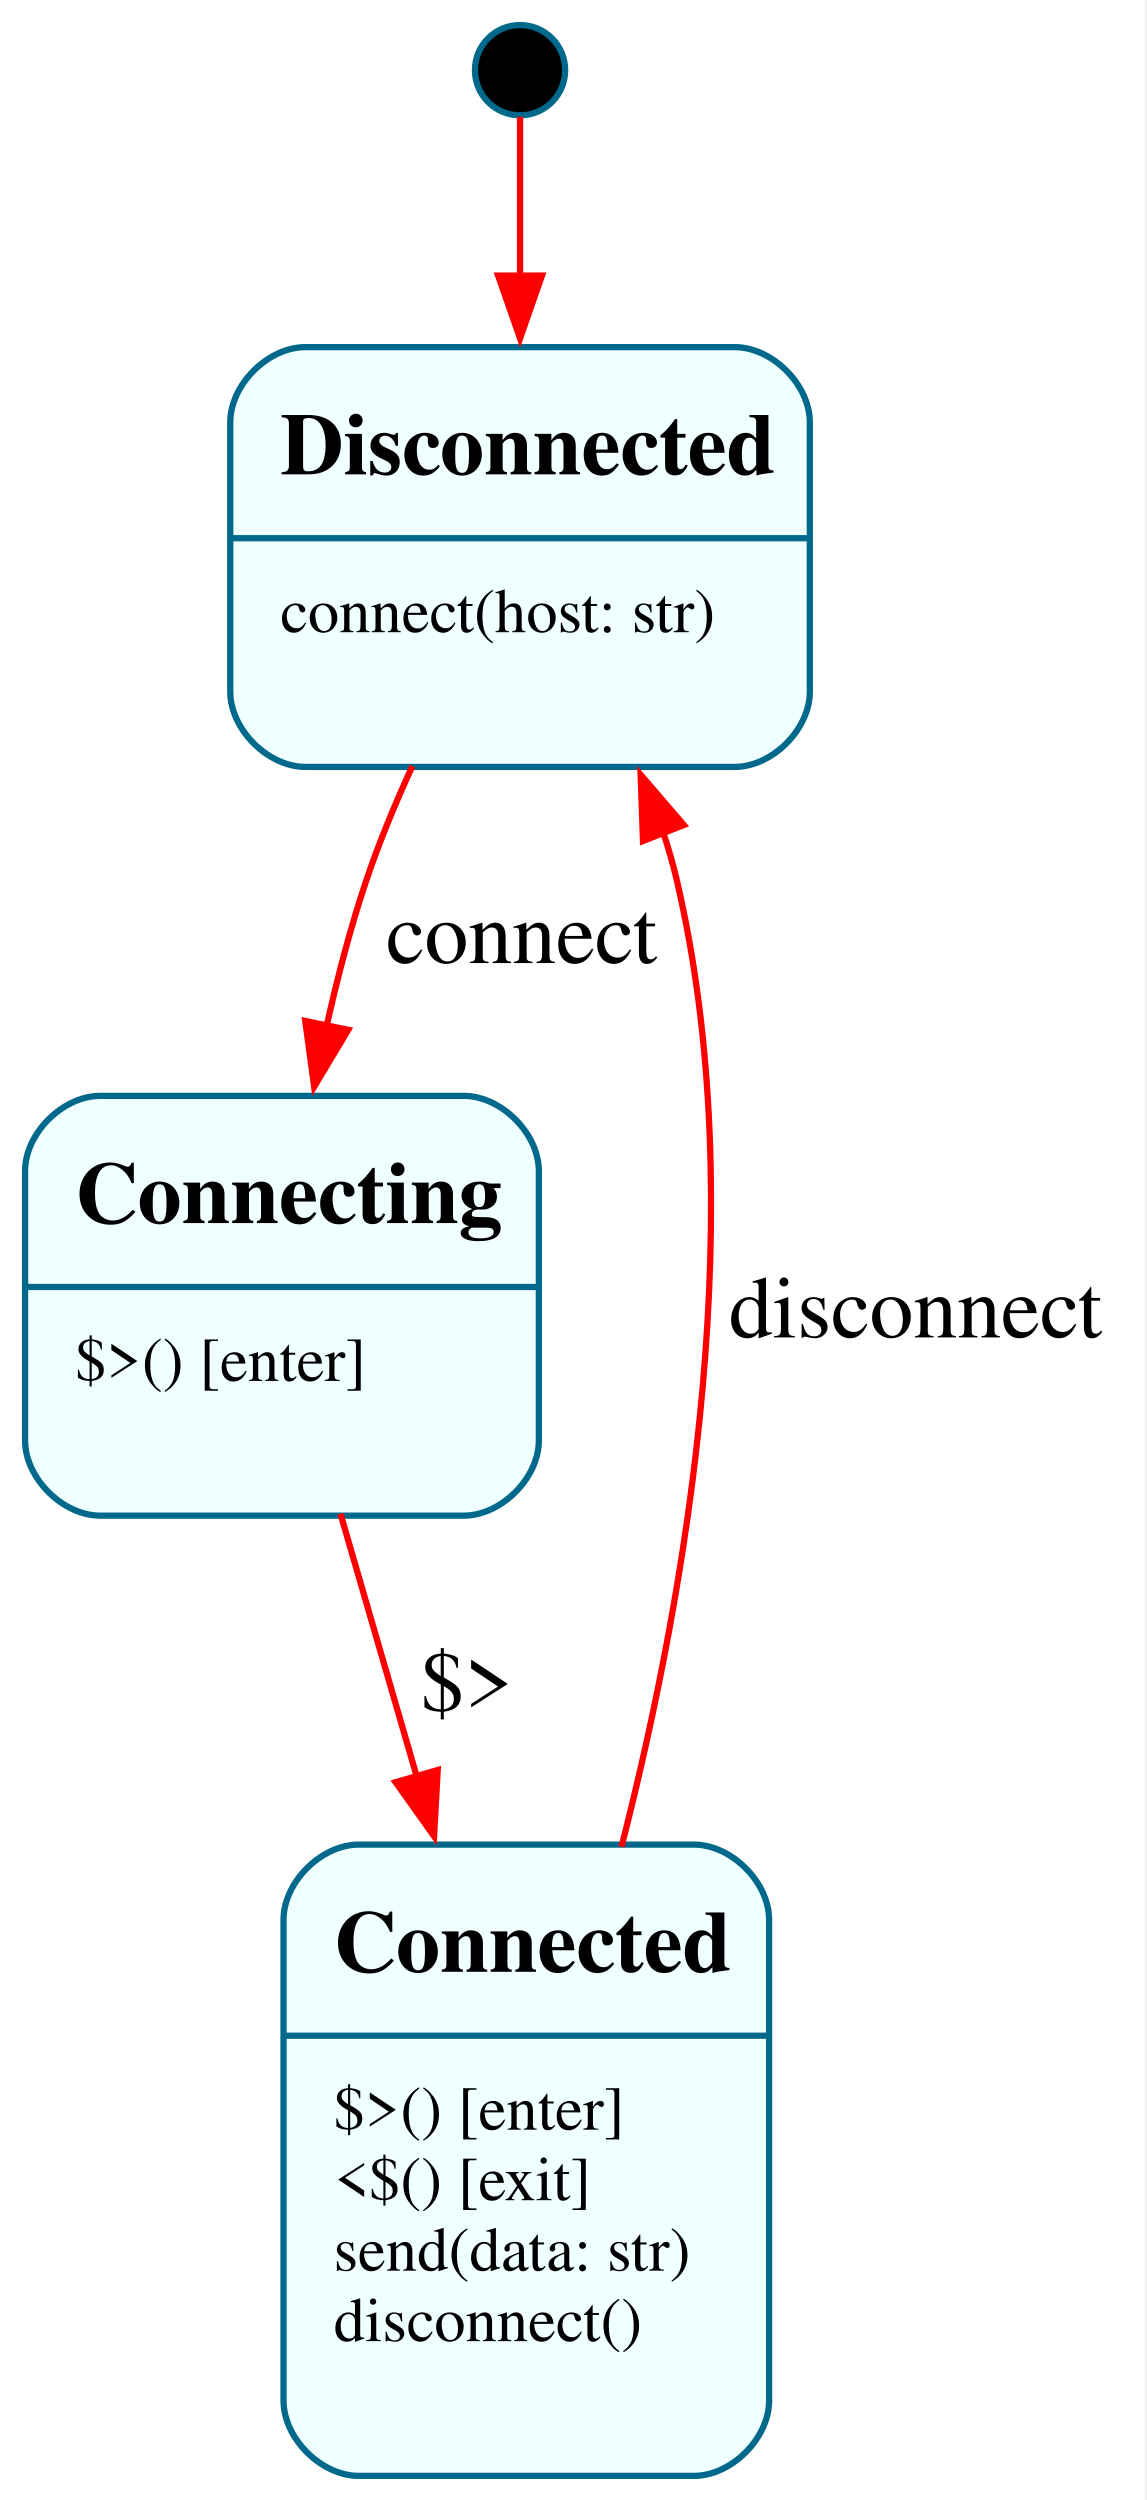
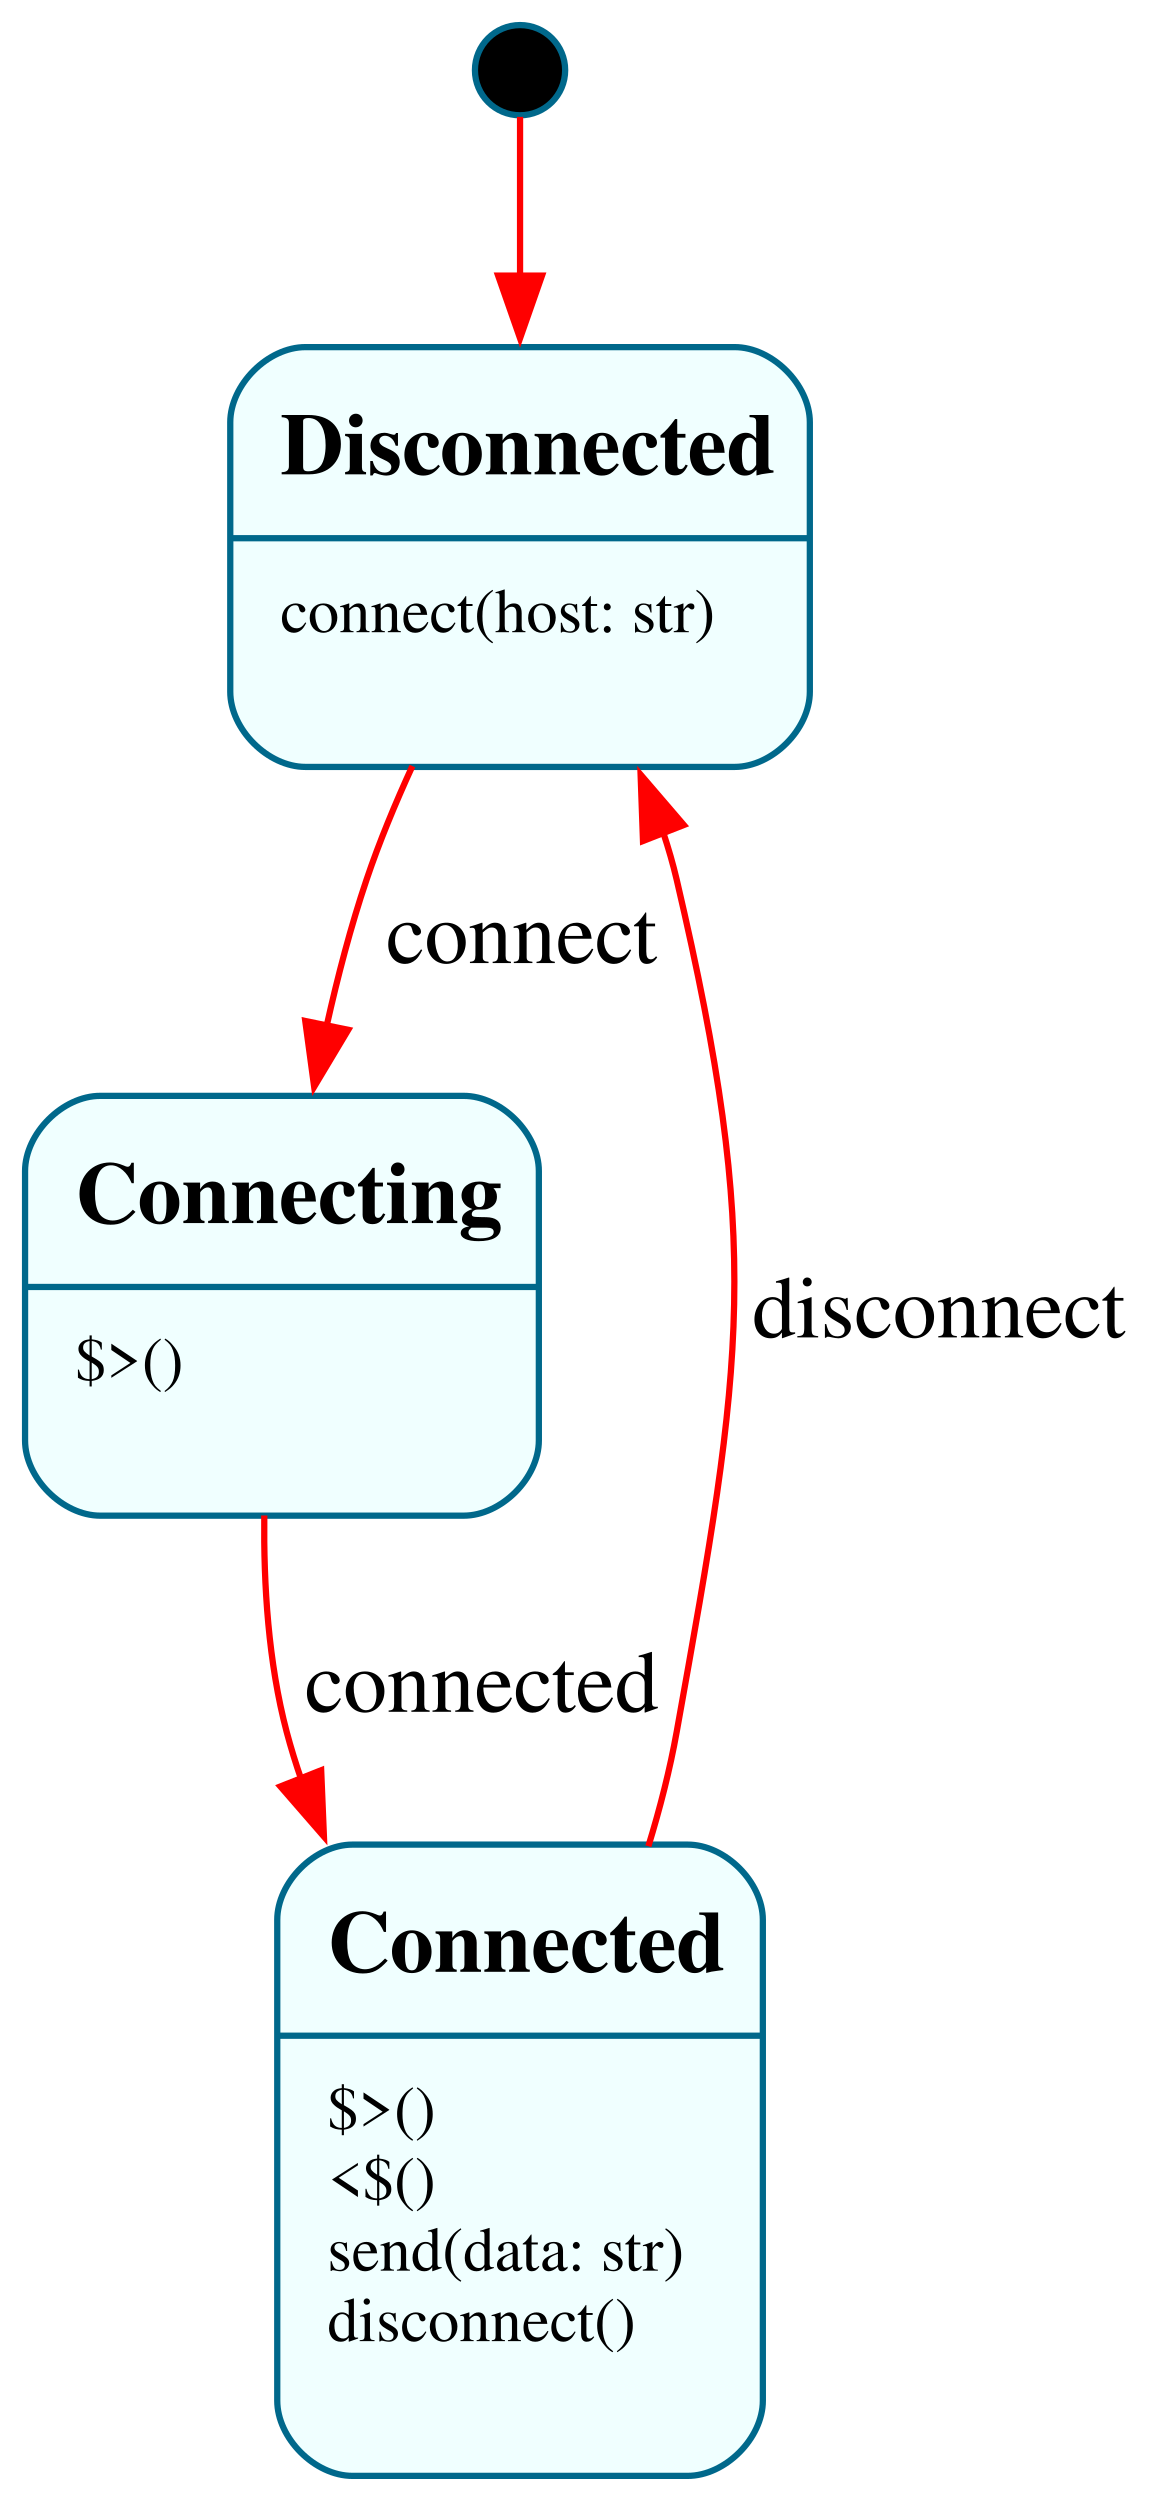
- <svg xmlns="http://www.w3.org/2000/svg" width="183pt" height="399pt" viewBox="0.00 0.00 183.00 399.00">
+ <svg xmlns="http://www.w3.org/2000/svg" width="186pt" height="399pt" viewBox="0.00 0.00 186.00 399.00">
  <g id="graph0" class="graph" transform="scale(1 1) rotate(0) translate(4 395.15)">
-     <polygon fill="white" stroke="none" points="-4,4 -4,-395.15 178.73,-395.15 178.73,4 -4,4" />
+     <polygon fill="white" stroke="none" points="-4,4 -4,-395.15 182.46,-395.15 182.46,4 -4,4" />
    <g id="node1" class="node">
      <ellipse fill="black" stroke="#00688b" cx="79" cy="-383.95" rx="7.2" ry="7.2" />
    </g>
    <g id="node2" class="node">
      <path fill="azure" stroke="none" d="M113.25,-339.75C113.25,-339.75 44.75,-339.75 44.75,-339.75 38.75,-339.75 32.75,-333.75 32.75,-327.75 32.75,-327.75 32.75,-284.75 32.75,-284.75 32.75,-278.75 38.75,-272.75 44.75,-272.75 44.75,-272.75 113.25,-272.75 113.25,-272.75 119.25,-272.75 125.25,-278.75 125.25,-284.75 125.25,-284.75 125.25,-327.75 125.25,-327.75 125.25,-333.75 119.25,-339.75 113.25,-339.75" />
      <text xml:space="preserve" text-anchor="start" x="40.75" y="-319.45" font-family="Times,serif" font-weight="bold" font-size="14.00">Disconnected</text>
      <text xml:space="preserve" text-anchor="start" x="40.75" y="-294.25" font-family="Times,serif" font-size="10.00">connect(host: str)</text>
      <text xml:space="preserve" text-anchor="start" x="62.5" y="-283" font-family="Times,serif" font-size="10.00">            </text>
      <polygon fill="#00688b" stroke="#00688b" points="32.75,-309.25 32.75,-309.25 125.25,-309.25 125.25,-309.25 32.75,-309.25" />
      <path fill="none" stroke="#00688b" d="M44.75,-272.75C44.75,-272.75 113.25,-272.75 113.25,-272.75 119.25,-272.75 125.25,-278.75 125.25,-284.75 125.25,-284.75 125.25,-327.75 125.25,-327.75 125.25,-333.75 119.25,-339.75 113.25,-339.75 113.25,-339.75 44.75,-339.75 44.75,-339.75 38.75,-339.75 32.75,-333.75 32.75,-327.75 32.75,-327.75 32.75,-284.75 32.75,-284.75 32.75,-278.75 38.75,-272.75 44.75,-272.75" />
    </g>
    <g id="edge1" class="edge">
      <path fill="none" stroke="red" d="M79,-376.5C79,-370.52 79,-361.07 79,-351.05" />
      <polygon fill="red" stroke="red" points="82.5,-351.16 79,-341.16 75.5,-351.16 82.5,-351.16" />
    </g>
    <g id="node3" class="node">
      <path fill="azure" stroke="none" d="M70,-220.25C70,-220.25 12,-220.25 12,-220.25 6,-220.25 0,-214.25 0,-208.25 0,-208.25 0,-165.25 0,-165.25 0,-159.25 6,-153.25 12,-153.25 12,-153.25 70,-153.25 70,-153.25 76,-153.25 82,-159.25 82,-165.25 82,-165.25 82,-208.25 82,-208.25 82,-214.25 76,-220.25 70,-220.25" />
      <text xml:space="preserve" text-anchor="start" x="8" y="-199.95" font-family="Times,serif" font-weight="bold" font-size="14.00">Connecting</text>
-       <text xml:space="preserve" text-anchor="start" x="8" y="-174.75" font-family="Times,serif" font-size="10.00">$&gt;() [enter]</text>
-       <text xml:space="preserve" text-anchor="start" x="17.38" y="-163.5" font-family="Times,serif" font-size="10.00">            </text>
+       <text xml:space="preserve" text-anchor="start" x="8" y="-174.75" font-family="Times,serif" font-size="10.00">$&gt;()</text>
+       <text xml:space="preserve" text-anchor="start" x="8" y="-163.5" font-family="Times,serif" font-size="10.00">            </text>
      <polygon fill="#00688b" stroke="#00688b" points="0,-189.75 0,-189.75 82,-189.75 82,-189.75 0,-189.75" />
      <path fill="none" stroke="#00688b" d="M12,-153.25C12,-153.25 70,-153.25 70,-153.25 76,-153.25 82,-159.25 82,-165.25 82,-165.25 82,-208.25 82,-208.25 82,-214.25 76,-220.25 70,-220.25 70,-220.25 12,-220.25 12,-220.25 6,-220.25 0,-214.25 0,-208.25 0,-208.25 0,-165.25 0,-165.25 0,-159.25 6,-153.25 12,-153.25" />
    </g>
    <g id="edge2" class="edge">
      <path fill="none" stroke="red" d="M61.82,-272.89C59.1,-266.96 56.52,-260.75 54.5,-254.75 52,-247.35 49.9,-239.32 48.15,-231.48" />
      <polygon fill="red" stroke="red" points="51.58,-230.79 46.14,-221.7 44.72,-232.2 51.58,-230.79" />
      <text xml:space="preserve" text-anchor="middle" x="79.25" y="-241.45" font-family="Times,serif" font-size="14.00"> connect </text>
    </g>
    <g id="node4" class="node">
-       <path fill="azure" stroke="none" d="M106.75,-100.75C106.75,-100.75 53.25,-100.75 53.25,-100.75 47.25,-100.75 41.25,-94.75 41.25,-88.75 41.25,-88.75 41.25,-12 41.25,-12 41.25,-6 47.25,0 53.25,0 53.25,0 106.75,0 106.75,0 112.75,0 118.75,-6 118.75,-12 118.75,-12 118.75,-88.75 118.75,-88.75 118.75,-94.75 112.75,-100.75 106.75,-100.75" />
-       <text xml:space="preserve" text-anchor="start" x="49.25" y="-80.45" font-family="Times,serif" font-weight="bold" font-size="14.00">Connected</text>
-       <text xml:space="preserve" text-anchor="start" x="49.25" y="-55.25" font-family="Times,serif" font-size="10.00">$&gt;() [enter]</text>
-       <text xml:space="preserve" text-anchor="start" x="49.25" y="-44" font-family="Times,serif" font-size="10.00">&lt;$() [exit]</text>
-       <text xml:space="preserve" text-anchor="start" x="49.25" y="-32.75" font-family="Times,serif" font-size="10.00">send(data: str)</text>
-       <text xml:space="preserve" text-anchor="start" x="49.25" y="-21.5" font-family="Times,serif" font-size="10.00">disconnect()</text>
-       <text xml:space="preserve" text-anchor="start" x="64.25" y="-10.25" font-family="Times,serif" font-size="10.00">            </text>
-       <polygon fill="#00688b" stroke="#00688b" points="41.25,-70.25 41.25,-70.25 118.75,-70.25 118.75,-70.25 41.25,-70.25" />
-       <path fill="none" stroke="#00688b" d="M53.25,0C53.25,0 106.75,0 106.75,0 112.75,0 118.75,-6 118.75,-12 118.75,-12 118.75,-88.75 118.75,-88.75 118.75,-94.75 112.75,-100.75 106.75,-100.75 106.75,-100.75 53.25,-100.75 53.25,-100.75 47.25,-100.75 41.25,-94.75 41.25,-88.75 41.25,-88.75 41.25,-12 41.25,-12 41.25,-6 47.25,0 53.25,0" />
+       <path fill="azure" stroke="none" d="M105.75,-100.75C105.75,-100.75 52.25,-100.75 52.25,-100.75 46.25,-100.75 40.25,-94.75 40.25,-88.75 40.25,-88.75 40.25,-12 40.25,-12 40.25,-6 46.25,0 52.25,0 52.25,0 105.75,0 105.75,0 111.75,0 117.75,-6 117.75,-12 117.75,-12 117.75,-88.75 117.75,-88.75 117.75,-94.75 111.75,-100.75 105.75,-100.75" />
+       <text xml:space="preserve" text-anchor="start" x="48.25" y="-80.45" font-family="Times,serif" font-weight="bold" font-size="14.00">Connected</text>
+       <text xml:space="preserve" text-anchor="start" x="48.25" y="-55.25" font-family="Times,serif" font-size="10.00">$&gt;()</text>
+       <text xml:space="preserve" text-anchor="start" x="48.25" y="-44" font-family="Times,serif" font-size="10.00">&lt;$()</text>
+       <text xml:space="preserve" text-anchor="start" x="48.25" y="-32.75" font-family="Times,serif" font-size="10.00">send(data: str)</text>
+       <text xml:space="preserve" text-anchor="start" x="48.25" y="-21.5" font-family="Times,serif" font-size="10.00">disconnect()</text>
+       <text xml:space="preserve" text-anchor="start" x="63.25" y="-10.25" font-family="Times,serif" font-size="10.00">            </text>
+       <polygon fill="#00688b" stroke="#00688b" points="40.25,-70.25 40.25,-70.25 117.75,-70.25 117.75,-70.25 40.25,-70.25" />
+       <path fill="none" stroke="#00688b" d="M52.25,0C52.25,0 105.75,0 105.75,0 111.75,0 117.75,-6 117.75,-12 117.75,-12 117.75,-88.75 117.75,-88.75 117.75,-94.75 111.75,-100.75 105.75,-100.75 105.75,-100.75 52.25,-100.75 52.25,-100.75 46.25,-100.75 40.25,-94.75 40.25,-88.75 40.25,-88.75 40.25,-12 40.25,-12 40.25,-6 46.25,0 52.25,0" />
    </g>
    <g id="edge3" class="edge">
-       <path fill="none" stroke="red" d="M50.34,-153.56C54,-140.94 58.33,-126.03 62.53,-111.56" />
-       <polygon fill="red" stroke="red" points="65.86,-112.66 65.28,-102.08 59.13,-110.71 65.86,-112.66" />
-       <text xml:space="preserve" text-anchor="middle" x="70.58" y="-121.95" font-family="Times,serif" font-size="14.00"> $&gt; </text>
+       <path fill="none" stroke="red" d="M38.18,-153.28C38.05,-142.17 38.84,-129.77 41.75,-118.75 42.43,-116.19 43.22,-113.62 44.11,-111.06" />
+       <polygon fill="red" stroke="red" points="47.26,-112.62 47.7,-102.03 40.75,-110.03 47.26,-112.62" />
+       <text xml:space="preserve" text-anchor="middle" x="72.88" y="-121.95" font-family="Times,serif" font-size="14.00"> connected </text>
    </g>
    <g id="edge4" class="edge">
-       <path fill="none" stroke="red" d="M95.19,-100.4C105.82,-141.92 116.15,-202.82 104,-254.75 103.42,-257.23 102.7,-259.72 101.88,-262.2" />
+       <path fill="none" stroke="red" d="M99.48,-100.49C101.34,-106.55 102.92,-112.73 104,-118.75 114.68,-178.24 117.77,-195.9 104,-254.75 103.42,-257.23 102.7,-259.72 101.88,-262.2" />
      <polygon fill="red" stroke="red" points="98.62,-260.93 98.24,-271.52 105.14,-263.48 98.62,-260.93" />
-       <text xml:space="preserve" text-anchor="middle" x="142.11" y="-181.7" font-family="Times,serif" font-size="14.00"> disconnect </text>
+       <text xml:space="preserve" text-anchor="middle" x="145.83" y="-181.7" font-family="Times,serif" font-size="14.00"> disconnect </text>
    </g>
  </g>
</svg>
